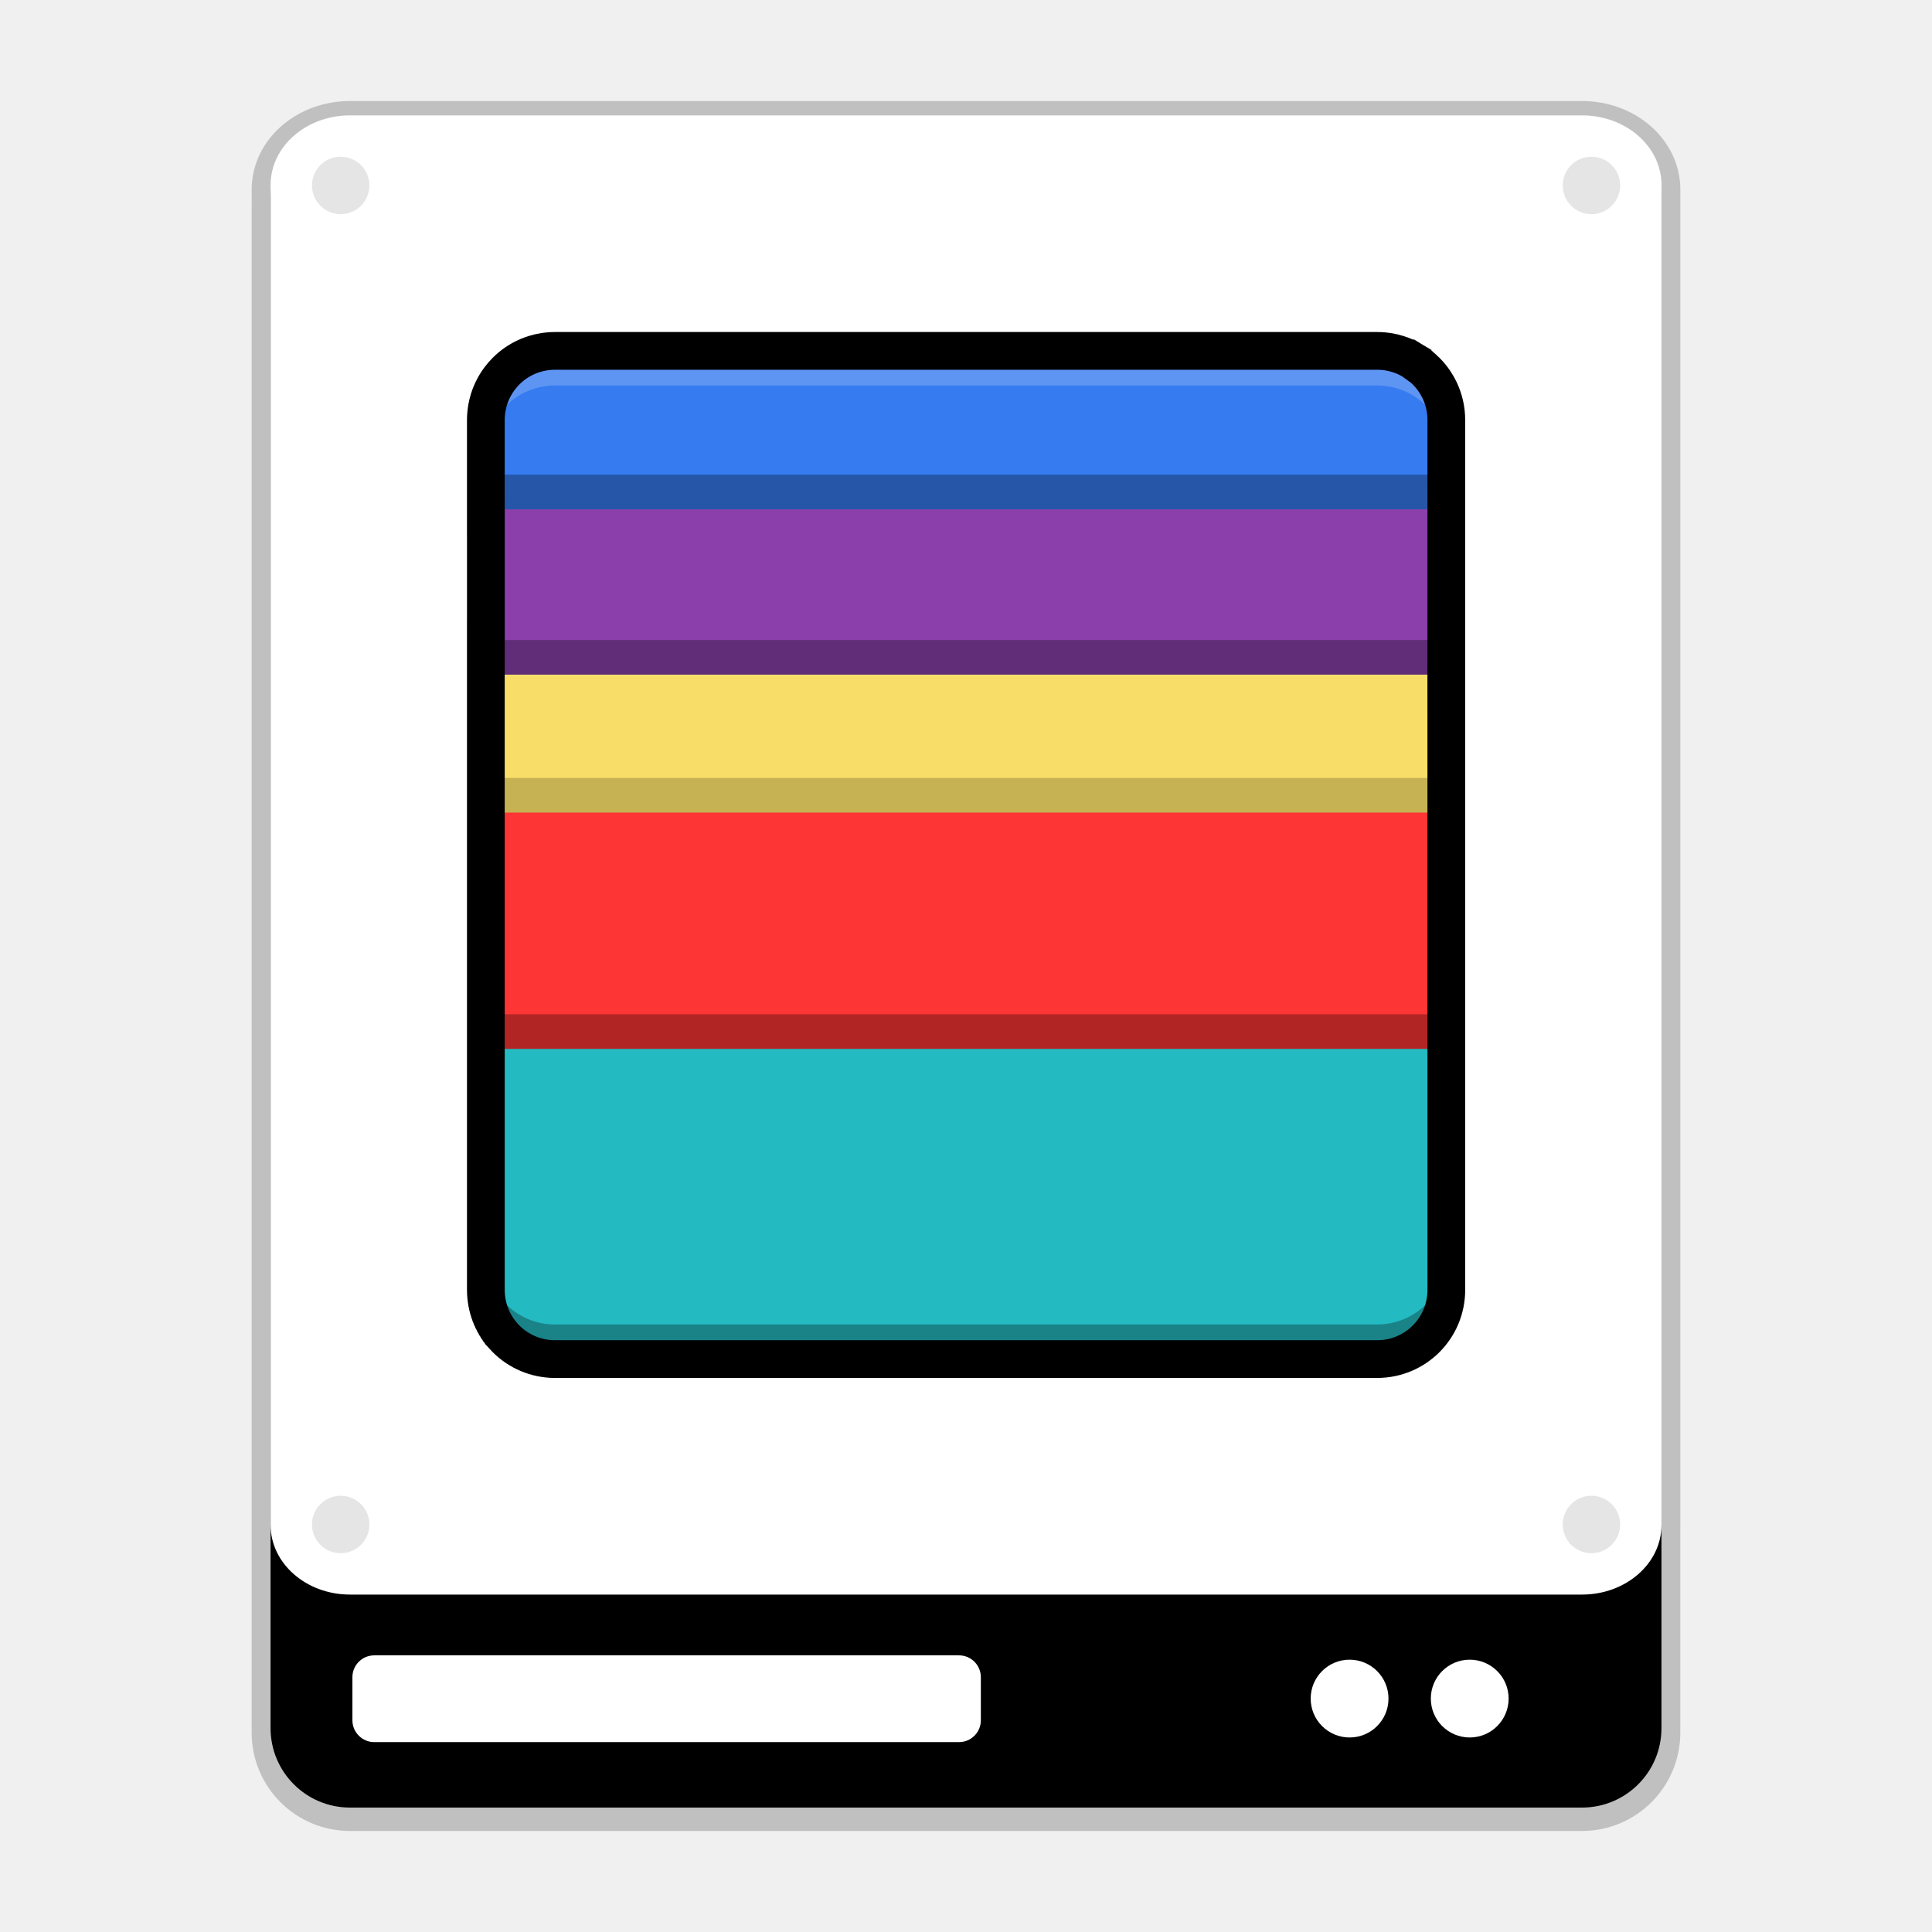
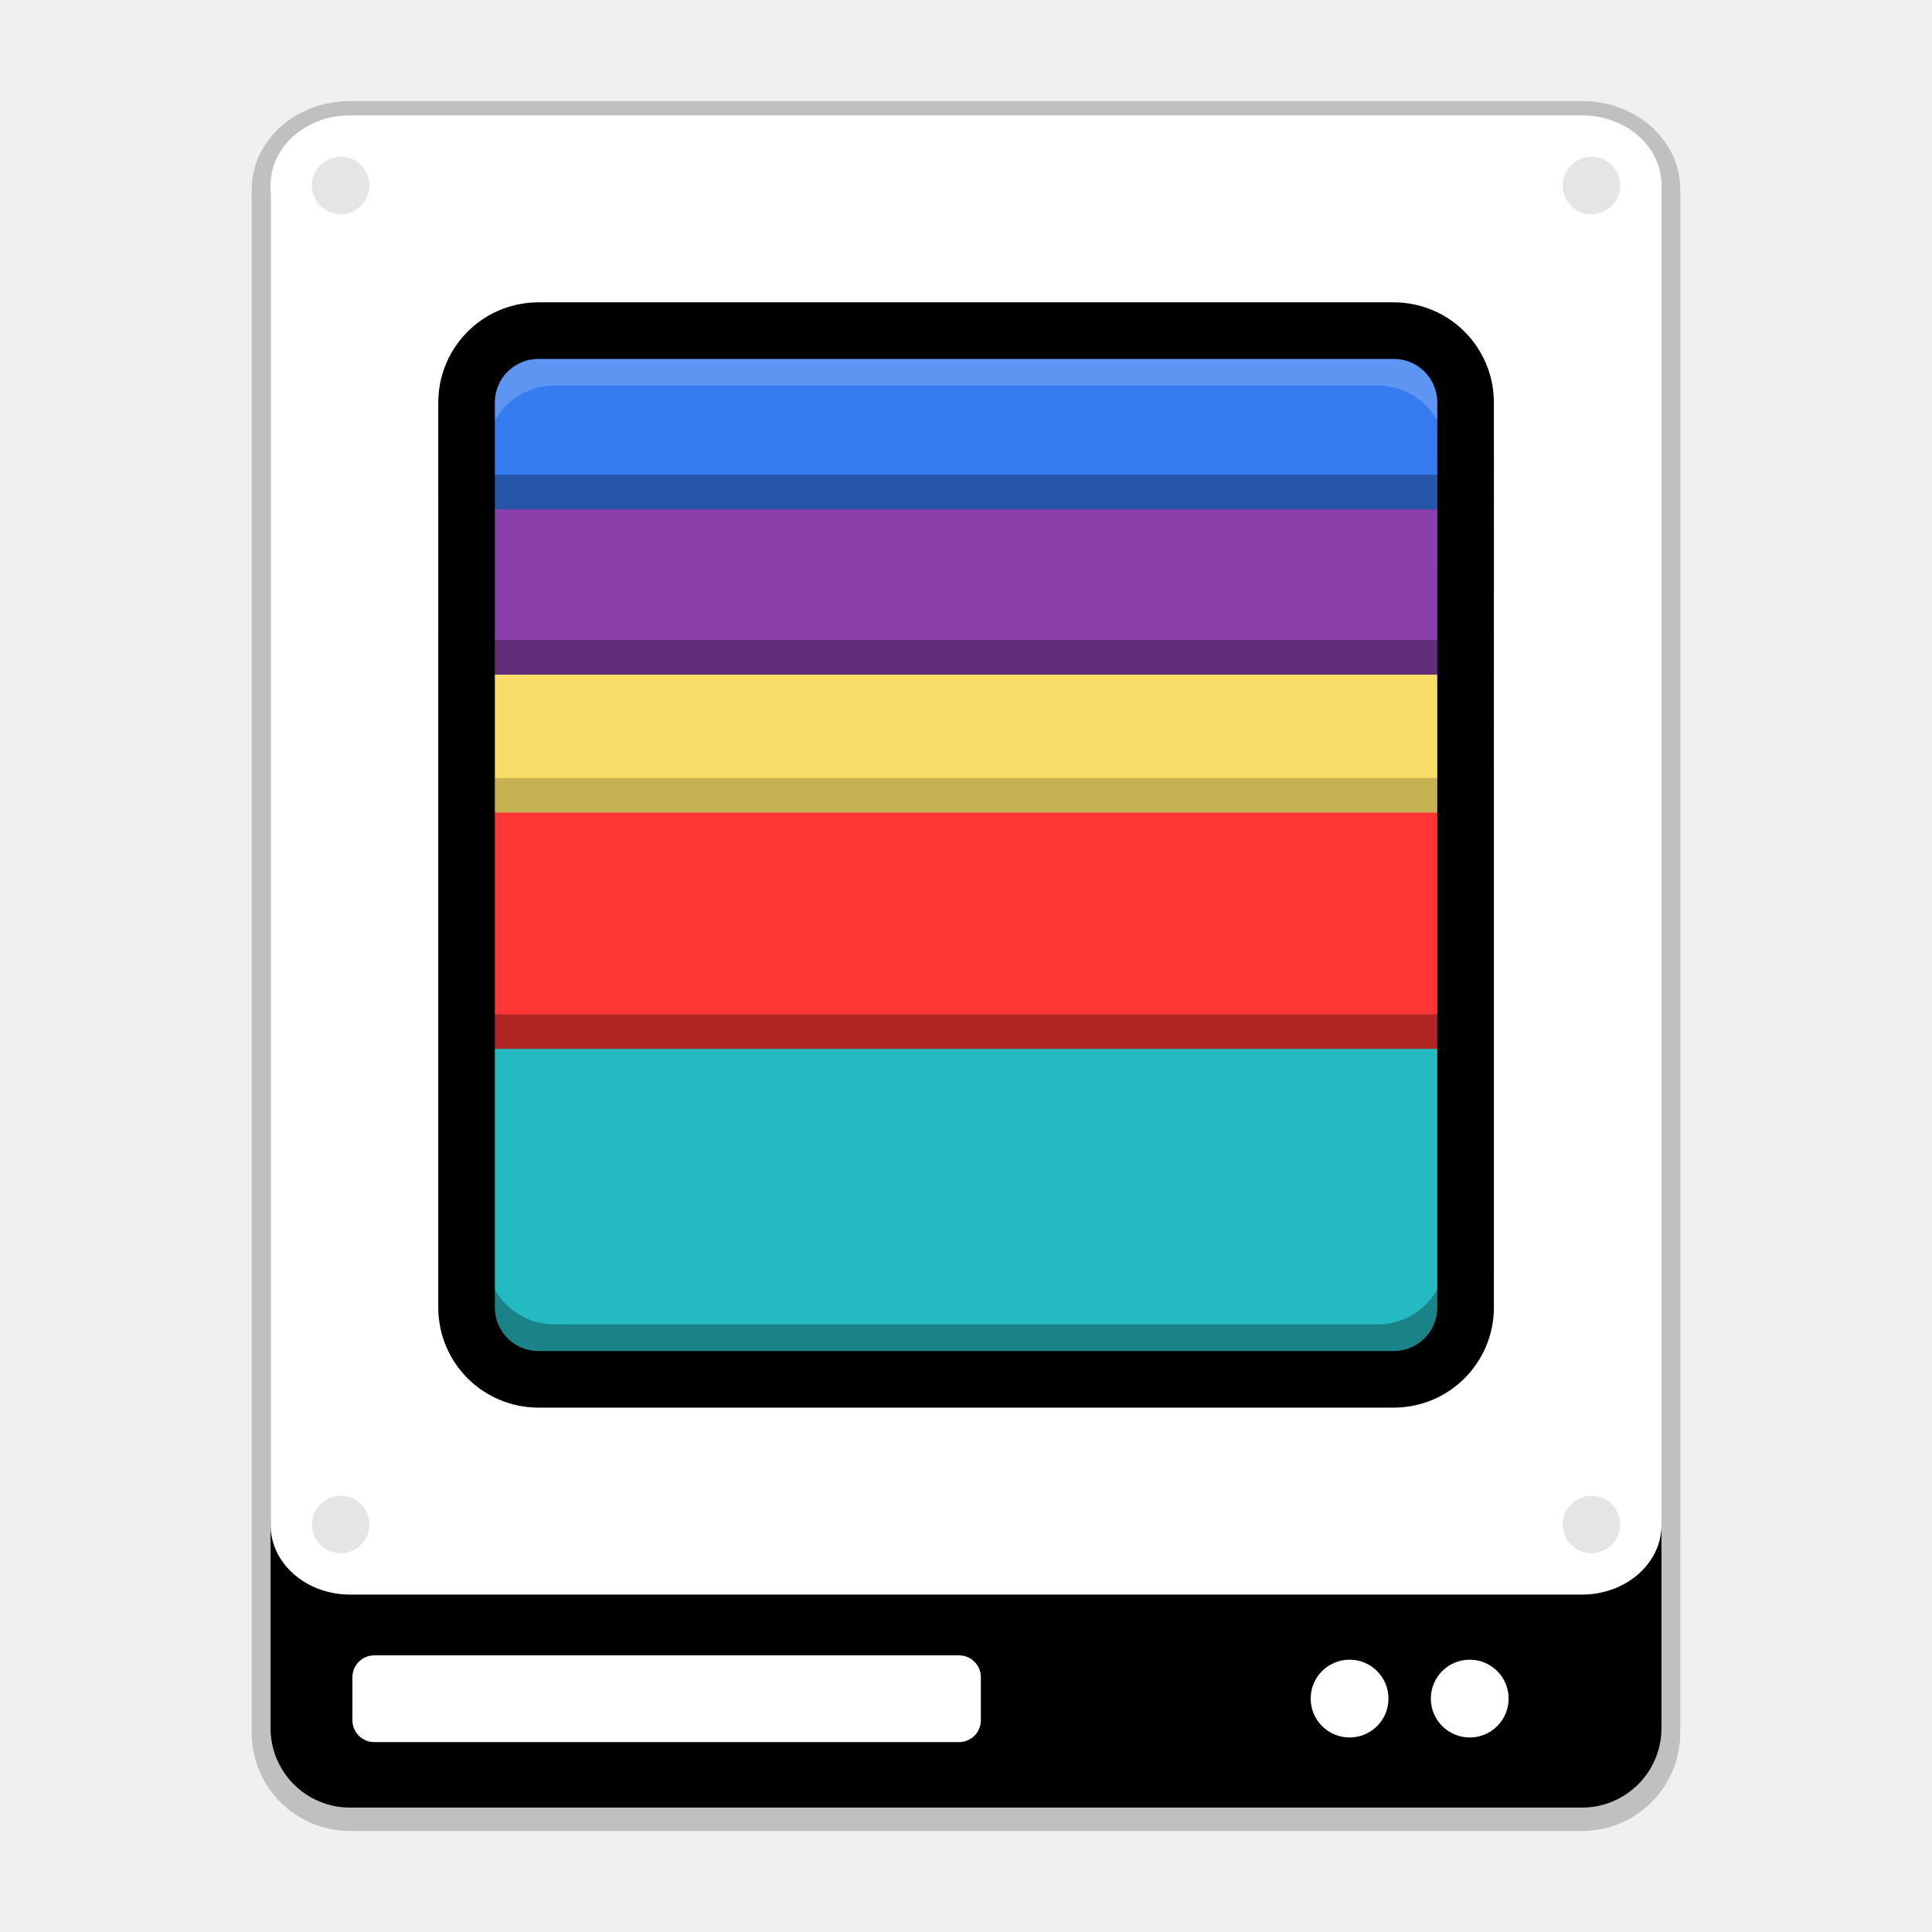
<svg xmlns="http://www.w3.org/2000/svg" xmlns:xlink="http://www.w3.org/1999/xlink" width="512" height="512" version="1.1" viewBox="0 0 384 384">
  <defs>
    <filter id="a" x="0%" y="0%" width="100%" height="100%">
      <feColorMatrix in="SourceGraphic" values="0 0 0 0 1 0 0 0 0 1 0 0 0 0 1 0 0 0 1 0" />
    </filter>
-     <mask id="n">
+     <mask id="m">
      <g filter="url(#a)">
        <rect width="384" height="384" fill-opacity=".102" />
      </g>
    </mask>
-     <clipPath id="u">
+     <clipPath id="f">
      <rect width="384" height="384" />
    </clipPath>
-     <g id="y" clip-path="url(#u)">
+     <g id="b" clip-path="url(#f)">
      <path transform="scale(.75)" d="m98.391 49.75c0 4.479-3.63 8.109-8.109 8.109s-8.109-3.63-8.109-8.109 3.63-8.109 8.109-8.109 8.109 3.63 8.109 8.109zm0 0" stroke="#fff" stroke-linecap="round" stroke-linejoin="round" stroke-width=".997" />
    </g>
-     <mask id="o">
+     <mask id="l">
      <g filter="url(#a)">
        <rect width="384" height="384" fill-opacity=".102" />
      </g>
    </mask>
-     <clipPath id="t">
+     <clipPath id="g">
      <rect width="384" height="384" />
    </clipPath>
-     <g id="v" clip-path="url(#t)">
+     <g id="e" clip-path="url(#g)">
      <path transform="scale(.75)" d="m429.85 49.75c0 4.479-3.63 8.109-8.109 8.109-4.474 0-8.104-3.63-8.104-8.109s3.63-8.109 8.104-8.109c4.479 0 8.109 3.63 8.109 8.109zm0 0" stroke="#fff" stroke-linecap="round" stroke-linejoin="round" stroke-width=".997" />
    </g>
-     <mask id="p">
+     <mask id="k">
      <g filter="url(#a)">
        <rect width="384" height="384" fill-opacity=".102" />
      </g>
    </mask>
-     <clipPath id="s">
+     <clipPath id="h">
      <rect width="384" height="384" />
    </clipPath>
-     <g id="w" clip-path="url(#s)">
+     <g id="d" clip-path="url(#h)">
      <path transform="scale(.75)" d="m98.391 404.61c0 4.479-3.63 8.109-8.109 8.109s-8.109-3.63-8.109-8.109 3.63-8.109 8.109-8.109 8.109 3.63 8.109 8.109zm0 0" stroke="#fff" stroke-linecap="round" stroke-linejoin="round" stroke-width=".997" />
    </g>
-     <mask id="q">
+     <mask id="j">
      <g filter="url(#a)">
        <rect width="384" height="384" fill-opacity=".102" />
      </g>
    </mask>
-     <clipPath id="r">
+     <clipPath id="i">
      <rect width="384" height="384" />
    </clipPath>
-     <g id="x" clip-path="url(#r)">
+     <g id="c" clip-path="url(#i)">
      <path transform="scale(.75)" d="m429.85 404.61c0 4.479-3.63 8.109-8.109 8.109-4.474 0-8.104-3.63-8.104-8.109s3.63-8.109 8.104-8.109c4.479 0 8.109 3.63 8.109 8.109zm0 0" stroke="#fff" stroke-linecap="round" stroke-linejoin="round" stroke-width=".997" />
    </g>
  </defs>
  <g transform="translate(.0024 -.45382)">
    <path d="m69.555 24.285c-8.715 0-15.781 6.191-15.781 13.828v2.616c-0.001 0.077-0.006 0.154-0.006 0.231v303.88c0 8.715 7.066 15.782 15.781 15.782h244.89c8.715 0 15.781-7.067 15.781-15.782v-40.131c2e-3 -0.085 7e-3 -0.169 7e-3 -0.255v-266.34c0-7.637-7.066-13.828-15.781-13.828z" opacity=".2" stroke="#000" stroke-width="7.5" />
    <path d="m69.555 24.285h244.89c8.715 0 15.781 7.066 15.781 15.777v303.88c0 8.715-7.066 15.781-15.781 15.781h-244.89c-8.715 0-15.781-7.066-15.781-15.781v-303.88c0-8.711 7.066-15.777 15.781-15.777z" />
    <g fill="#fff">
      <path d="m74.383 329.47h116.23c2.394 0 4.336 1.941 4.336 4.336v8.566c0 2.394-1.941 4.34-4.336 4.34h-116.23c-2.398 0-4.34-1.945-4.34-4.34v-8.566c0-2.394 1.941-4.336 4.34-4.336z" />
      <path d="m69.562 23.387h244.89c8.715 0 15.781 6.191 15.781 13.828v266.34c0 7.641-7.066 13.832-15.781 13.832h-244.89c-8.715 0-15.781-6.191-15.781-13.832v-266.34c0-7.637 7.066-13.828 15.781-13.828z" />
      <path d="m275.97 338.06c0 4.269-3.461 7.731-7.731 7.731-4.273 0-7.734-3.461-7.734-7.731s3.461-7.731 7.734-7.731c4.269 0 7.731 3.461 7.731 7.731z" />
      <path d="m299.85 338.06c0 4.269-3.465 7.731-7.734 7.731s-7.731-3.461-7.731-7.731 3.461-7.731 7.731-7.731 7.734 3.461 7.734 7.731z" />
    </g>
-     <use width="100%" height="100%" mask="url(#n)" xlink:href="#y" />
-     <use width="100%" height="100%" mask="url(#o)" xlink:href="#v" />
-     <use width="100%" height="100%" mask="url(#p)" xlink:href="#w" />
-     <use width="100%" height="100%" mask="url(#q)" xlink:href="#x" />
+     <use width="100%" height="100%" mask="url(#m)" xlink:href="#b" />
+     <use width="100%" height="100%" mask="url(#l)" xlink:href="#e" />
+     <use width="100%" height="100%" mask="url(#k)" xlink:href="#d" />
+     <use width="100%" height="100%" mask="url(#j)" xlink:href="#c" />
  </g>
  <path d="m287.46 102.6h-190.9v-19.105c0-7.62 6.135-13.755 13.755-13.755h163.39c7.62 0 13.755 6.135 13.755 13.755z" fill="#367bf0" stroke-width=".816" />
  <path d="m287.46 128.59h-189.38c-0.518 0-1.008-0.097-1.511-0.152v-34.09h190.9z" opacity=".3" stroke-width=".816" />
  <path d="m287.46 135.47h-189.38c-0.518 0-1.008-0.097-1.511-0.152v-34.09h190.9z" fill="#8a3fab" stroke-width=".816" />
  <path d="m287.46 156.01h-190.9v-28.949c0.503 0.055 0.993 0.152 1.511 0.152h189.38z" opacity=".3" stroke-width=".816" />
  <path d="m287.46 162.89h-190.9v-28.949c0.503 0.055 0.993 0.152 1.511 0.152h189.38z" fill="#f8de68" stroke-width=".816" />
  <path d="m287.46 202.96h-190.9v-48.329h190.9z" opacity=".2" stroke-width=".816" />
  <path d="m287.46 209.84h-190.9v-48.329h190.9z" fill="#fd3535" stroke-width=".816" />
  <path d="m110.32 263.25c-7.62 0-13.755-6.135-13.755-13.755v-47.904h190.9v47.904c0 7.62-6.135 13.755-13.755 13.755z" opacity=".3" stroke-width=".816" />
  <path d="m110.32 270.13c-7.62 0-13.755-6.135-13.755-13.755v-47.904h190.9v47.904c0 7.62-6.135 13.755-13.755 13.755z" fill="#23bac2" stroke-width=".816" />
  <path d="m96.563 249.5v6.878c0 7.62 6.135 13.755 13.755 13.755h163.39c7.62 0 13.755-6.135 13.755-13.755v-6.878c0 7.62-6.135 13.755-13.755 13.755h-163.39c-7.62 0-13.755-6.135-13.755-13.755z" opacity=".3" stroke-width=".816" />
  <path d="m110.32 69.74c-7.62 0-13.755 6.135-13.755 13.755v6.878c0-7.62 6.135-13.755 13.755-13.755h163.39c7.62 0 13.755 6.135 13.755 13.755v-6.878c0-7.62-6.135-13.755-13.755-13.755z" fill="#fff" opacity=".2" stroke-width=".816" />
-   <path d="m110.32 69.741c-0.476 0-0.947 0.024-1.41 0.071-0.231 0.023-0.462 0.053-0.69 0.087-0.684 0.104-1.352 0.259-1.999 0.459-0.431 0.133-0.853 0.288-1.264 0.461-1.441 0.607-2.756 1.452-3.895 2.487-0.162 0.148-0.322 0.3-0.477 0.455-0.466 0.466-0.899 0.966-1.294 1.495-0.264 0.353-0.51 0.719-0.74 1.097-0.229 0.378-0.441 0.768-0.633 1.169-0.096 0.201-0.188 0.405-0.275 0.611-0.174 0.412-0.328 0.833-0.461 1.264-0.334 1.078-0.539 2.214-0.599 3.389-0.012 0.235-0.018 0.472-0.018 0.71v19.106h6e-3v24.465c-2e-3 -2.2e-4 -4e-3 -9.7e-4 -6e-3 -1e-3v82.776h0.001v46.533c2.4e-5 0.238 0.005 0.474 0.017 0.709v1e-3c0.012 0.235 0.03 0.468 0.054 0.699v1e-3c0.023 0.231 0.053 0.462 0.087 0.69v1e-3c0.035 0.228 0.075 0.454 0.121 0.678v1e-3c0.046 0.224 0.097 0.445 0.153 0.664v1e-3c0.056 0.22 0.117 0.437 0.184 0.652v1e-3c0.067 0.215 0.14 0.429 0.216 0.639v1e-3c0.077 0.211 0.158 0.418 0.245 0.624v1e-3c0.087 0.206 0.179 0.408 0.275 0.608v1e-3c0.096 0.2 0.198 0.398 0.304 0.593v1e-3c0.105 0.195 0.215 0.386 0.33 0.575v1e-3c0.114 0.189 0.234 0.374 0.357 0.557v1e-3c0.123 0.183 0.251 0.362 0.382 0.538v1e-3c0.132 0.176 0.269 0.348 0.409 0.517v1e-3c0.14 0.169 0.284 0.335 0.431 0.497v1e-3c0.148 0.162 0.299 0.322 0.454 0.477 2.486 2.487 5.925 4.021 9.736 4.021h163.39c7.62 0 13.756-6.136 13.756-13.756v-6.877c0 0.016-1e-3 0.032-1e-3 0.048v-47.953h-1e-3v-46.957l-4e-3 -19.162h4e-3l6e-3 -34.242h-1e-3l1e-3 -6.886h-6e-3l1e-3 -4.034c1e-4 0.022 1e-3 0.043 1e-3 0.065v-6.879c0-2.143-0.486-4.169-1.353-5.974-0.289-0.602-0.621-1.178-0.991-1.727-0.494-0.732-1.056-1.412-1.678-2.034-0.155-0.155-0.313-0.308-0.476-0.455-2.3e-4 -2.03e-4 -9.7e-4 2.02e-4 -1e-3 0-0.325-0.295-0.664-0.575-1.017-0.839-2.6e-4 -1.94e-4 -9.4e-4 1.94e-4 -1e-3 0-0.176-0.132-0.355-0.26-0.538-0.384-2.8e-4 -1.88e-4 -9.2e-4 1.88e-4 -1e-3 0-0.183-0.123-0.368-0.242-0.557-0.356-3e-4 -1.78e-4 -9e-4 1.8e-4 -1e-3 0-0.189-0.114-0.38-0.226-0.575-0.331-3.1e-4 -1.69e-4 -8.8e-4 1.69e-4 -1e-3 0-0.779-0.422-1.604-0.771-2.466-1.038-3.7e-4 -1.12e-4 -8.3e-4 1.14e-4 -1e-3 0-0.215-0.067-0.433-0.129-0.652-0.185-3.7e-4 -9.6e-5 -8.2e-4 9.6e-5 -1e-3 0-0.22-0.056-0.442-0.107-0.666-0.153-3.8e-4 -7.8e-5 -8.1e-4 7.7e-5 -1e-3 0-0.448-0.091-0.904-0.161-1.367-0.208-3.9e-4 -4e-5 -8e-4 4e-5 -1e-3 0-0.464-0.047-0.934-0.071-1.41-0.071z" fill="none" stroke="#000" stroke-width="7.5" />
+   <path d="m107.04 65.717c-0.495 0-0.985 0.025-1.467 0.073-0.241 0.024-0.48 0.055-0.717 0.091-0.712 0.108-1.407 0.269-2.08 0.477-0.448 0.139-0.887 0.299-1.315 0.48-1.499 0.632-2.866 1.51-4.051 2.587-0.169 0.154-0.335 0.312-0.496 0.474-0.485 0.485-0.935 1.004-1.346 1.555-0.274 0.367-0.531 0.748-0.769 1.141-0.238 0.393-0.458 0.798-0.659 1.216-0.1 0.209-0.196 0.421-0.286 0.635-0.181 0.428-0.341 0.867-0.48 1.315-0.347 1.121-0.561 2.303-0.623 3.525-0.012 0.245-0.019 0.491-0.019 0.738v19.873h0.006v25.448c-0.002-2.3e-4 -0.004-1e-3 -0.006-1e-3v86.1h0.001v48.402c2.5e-5 0.247 0.005 0.493 0.017 0.737v9.9e-4c0.012 0.244 0.032 0.487 0.056 0.727v1e-3c0.024 0.241 0.055 0.48 0.091 0.717v1e-3c0.036 0.237 0.078 0.472 0.126 0.705v1e-3c0.047 0.233 0.101 0.463 0.159 0.691v1e-3c0.059 0.229 0.122 0.455 0.191 0.679v1e-3c0.069 0.224 0.145 0.446 0.225 0.665v1e-3c0.08 0.219 0.165 0.435 0.255 0.649v1e-3c0.09 0.214 0.186 0.424 0.286 0.633v1e-3c0.1 0.208 0.206 0.414 0.316 0.617v1e-3c0.11 0.202 0.224 0.402 0.343 0.598v1e-3c0.119 0.196 0.244 0.389 0.372 0.579v1e-3c0.128 0.19 0.261 0.376 0.398 0.559v1e-3c0.137 0.183 0.28 0.362 0.425 0.538v1e-3c0.145 0.176 0.295 0.348 0.449 0.517v1e-3c0.154 0.169 0.311 0.335 0.472 0.496 2.586 2.587 6.163 4.183 10.127 4.183h169.95c7.926 0 14.308-6.382 14.308-14.308v-7.154c0 0.017-1e-3 0.033-1e-3 0.05v-49.879h-1e-3v-48.843l-4e-3 -19.932h4e-3l6e-3 -35.617h-1e-3l1e-3 -7.162h-6e-3l1e-3 -4.196c1.1e-4 0.022 1e-3 0.045 1e-3 0.067v-7.155c0-2.229-0.505-4.337-1.407-6.214-0.301-0.626-0.646-1.225-1.03-1.796-0.513-0.761-1.098-1.469-1.745-2.116-0.161-0.161-0.326-0.32-0.495-0.474-2.4e-4 -2.11e-4 -1e-3 2.1e-4 -1e-3 0-0.338-0.307-0.691-0.599-1.058-0.873-2.7e-4 -2.02e-4 -9.7e-4 2.02e-4 -1e-3 0-0.183-0.137-0.369-0.271-0.559-0.399-2.9e-4 -1.96e-4 -9.6e-4 1.95e-4 -1e-3 0-0.19-0.128-0.383-0.251-0.579-0.37-3.1e-4 -1.85e-4 -9.3e-4 1.88e-4 -1e-3 0-0.196-0.119-0.395-0.235-0.598-0.344-3.3e-4 -1.76e-4 -9.2e-4 1.76e-4 -1e-3 0-0.811-0.439-1.669-0.802-2.566-1.08-3.9e-4 -1.16e-4 -8.7e-4 1.19e-4 -1e-3 0-0.224-0.069-0.45-0.134-0.679-0.193-3.8e-4 -1e-4 -8.5e-4 1e-4 -1e-3 0-0.229-0.059-0.46-0.112-0.692-0.159-4e-4 -8.1e-5 -8.4e-4 8e-5 -1e-3 0-0.466-0.095-0.94-0.168-1.422-0.216-4e-4 -4.2e-5 -8.3e-4 4.1e-5 -1e-3 0-0.482-0.049-0.971-0.073-1.467-0.073z" fill="none" stroke="#000" stroke-linejoin="round" stroke-width="11.25" />
</svg>
